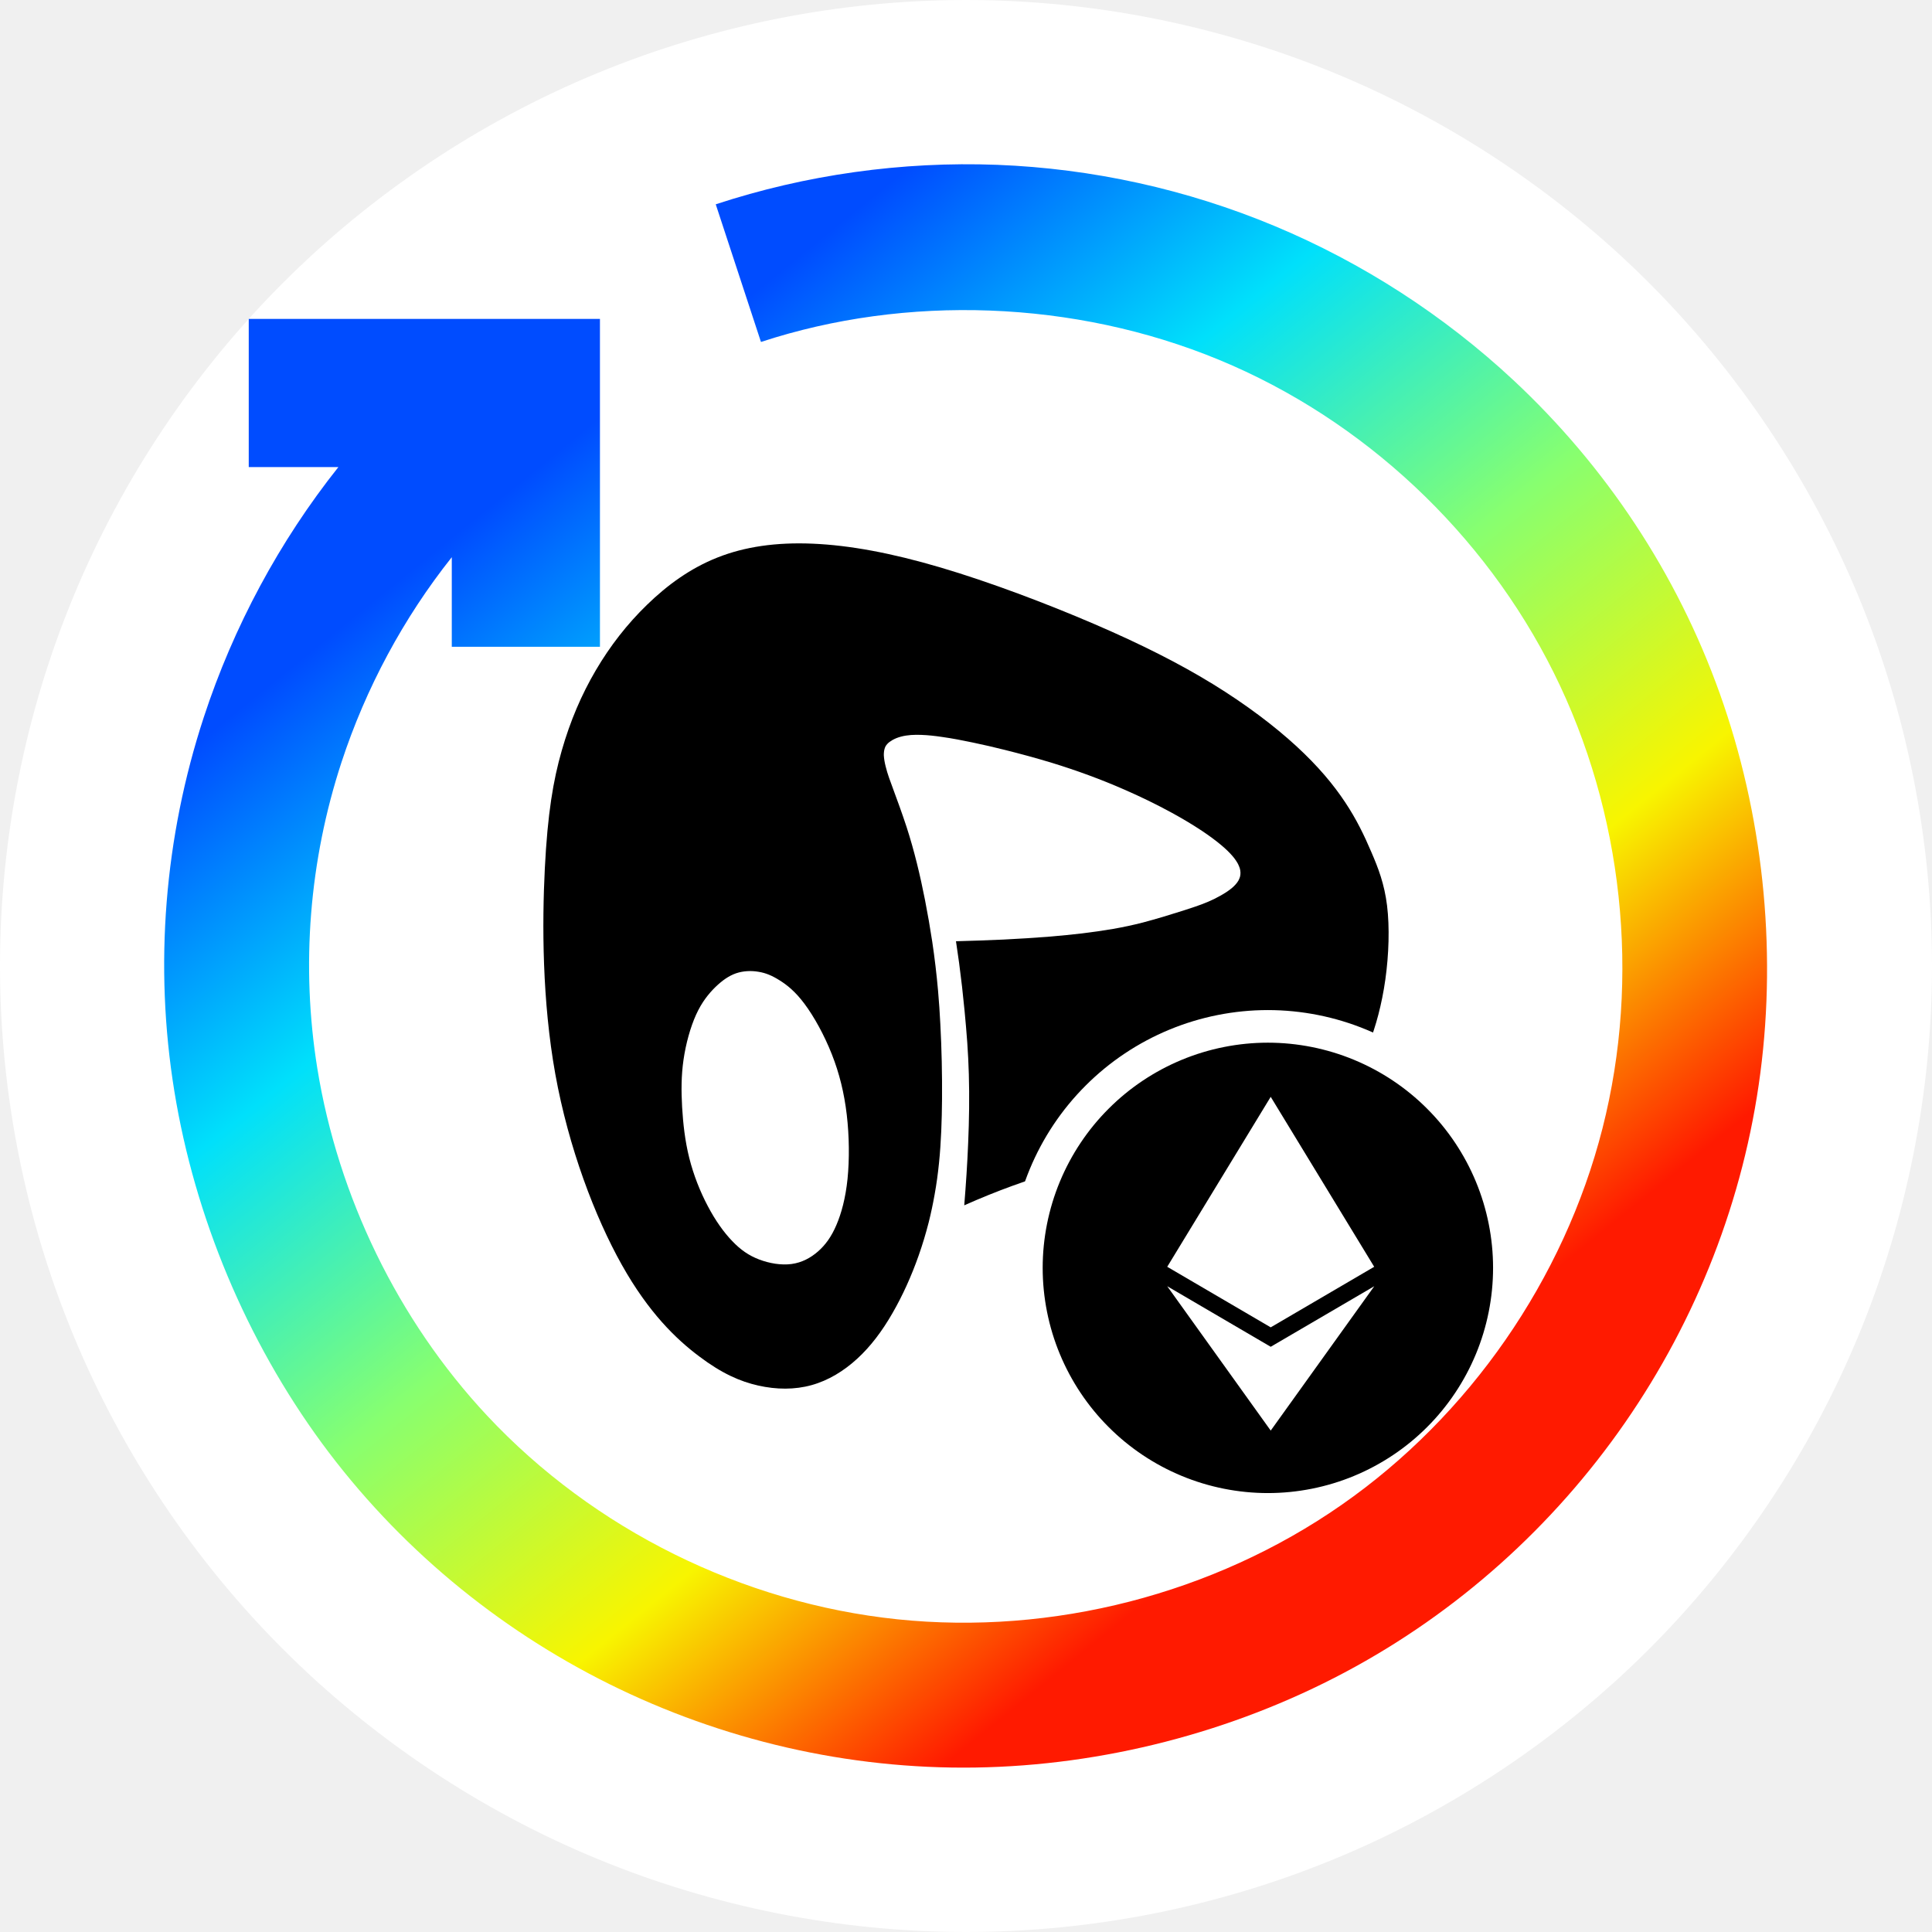
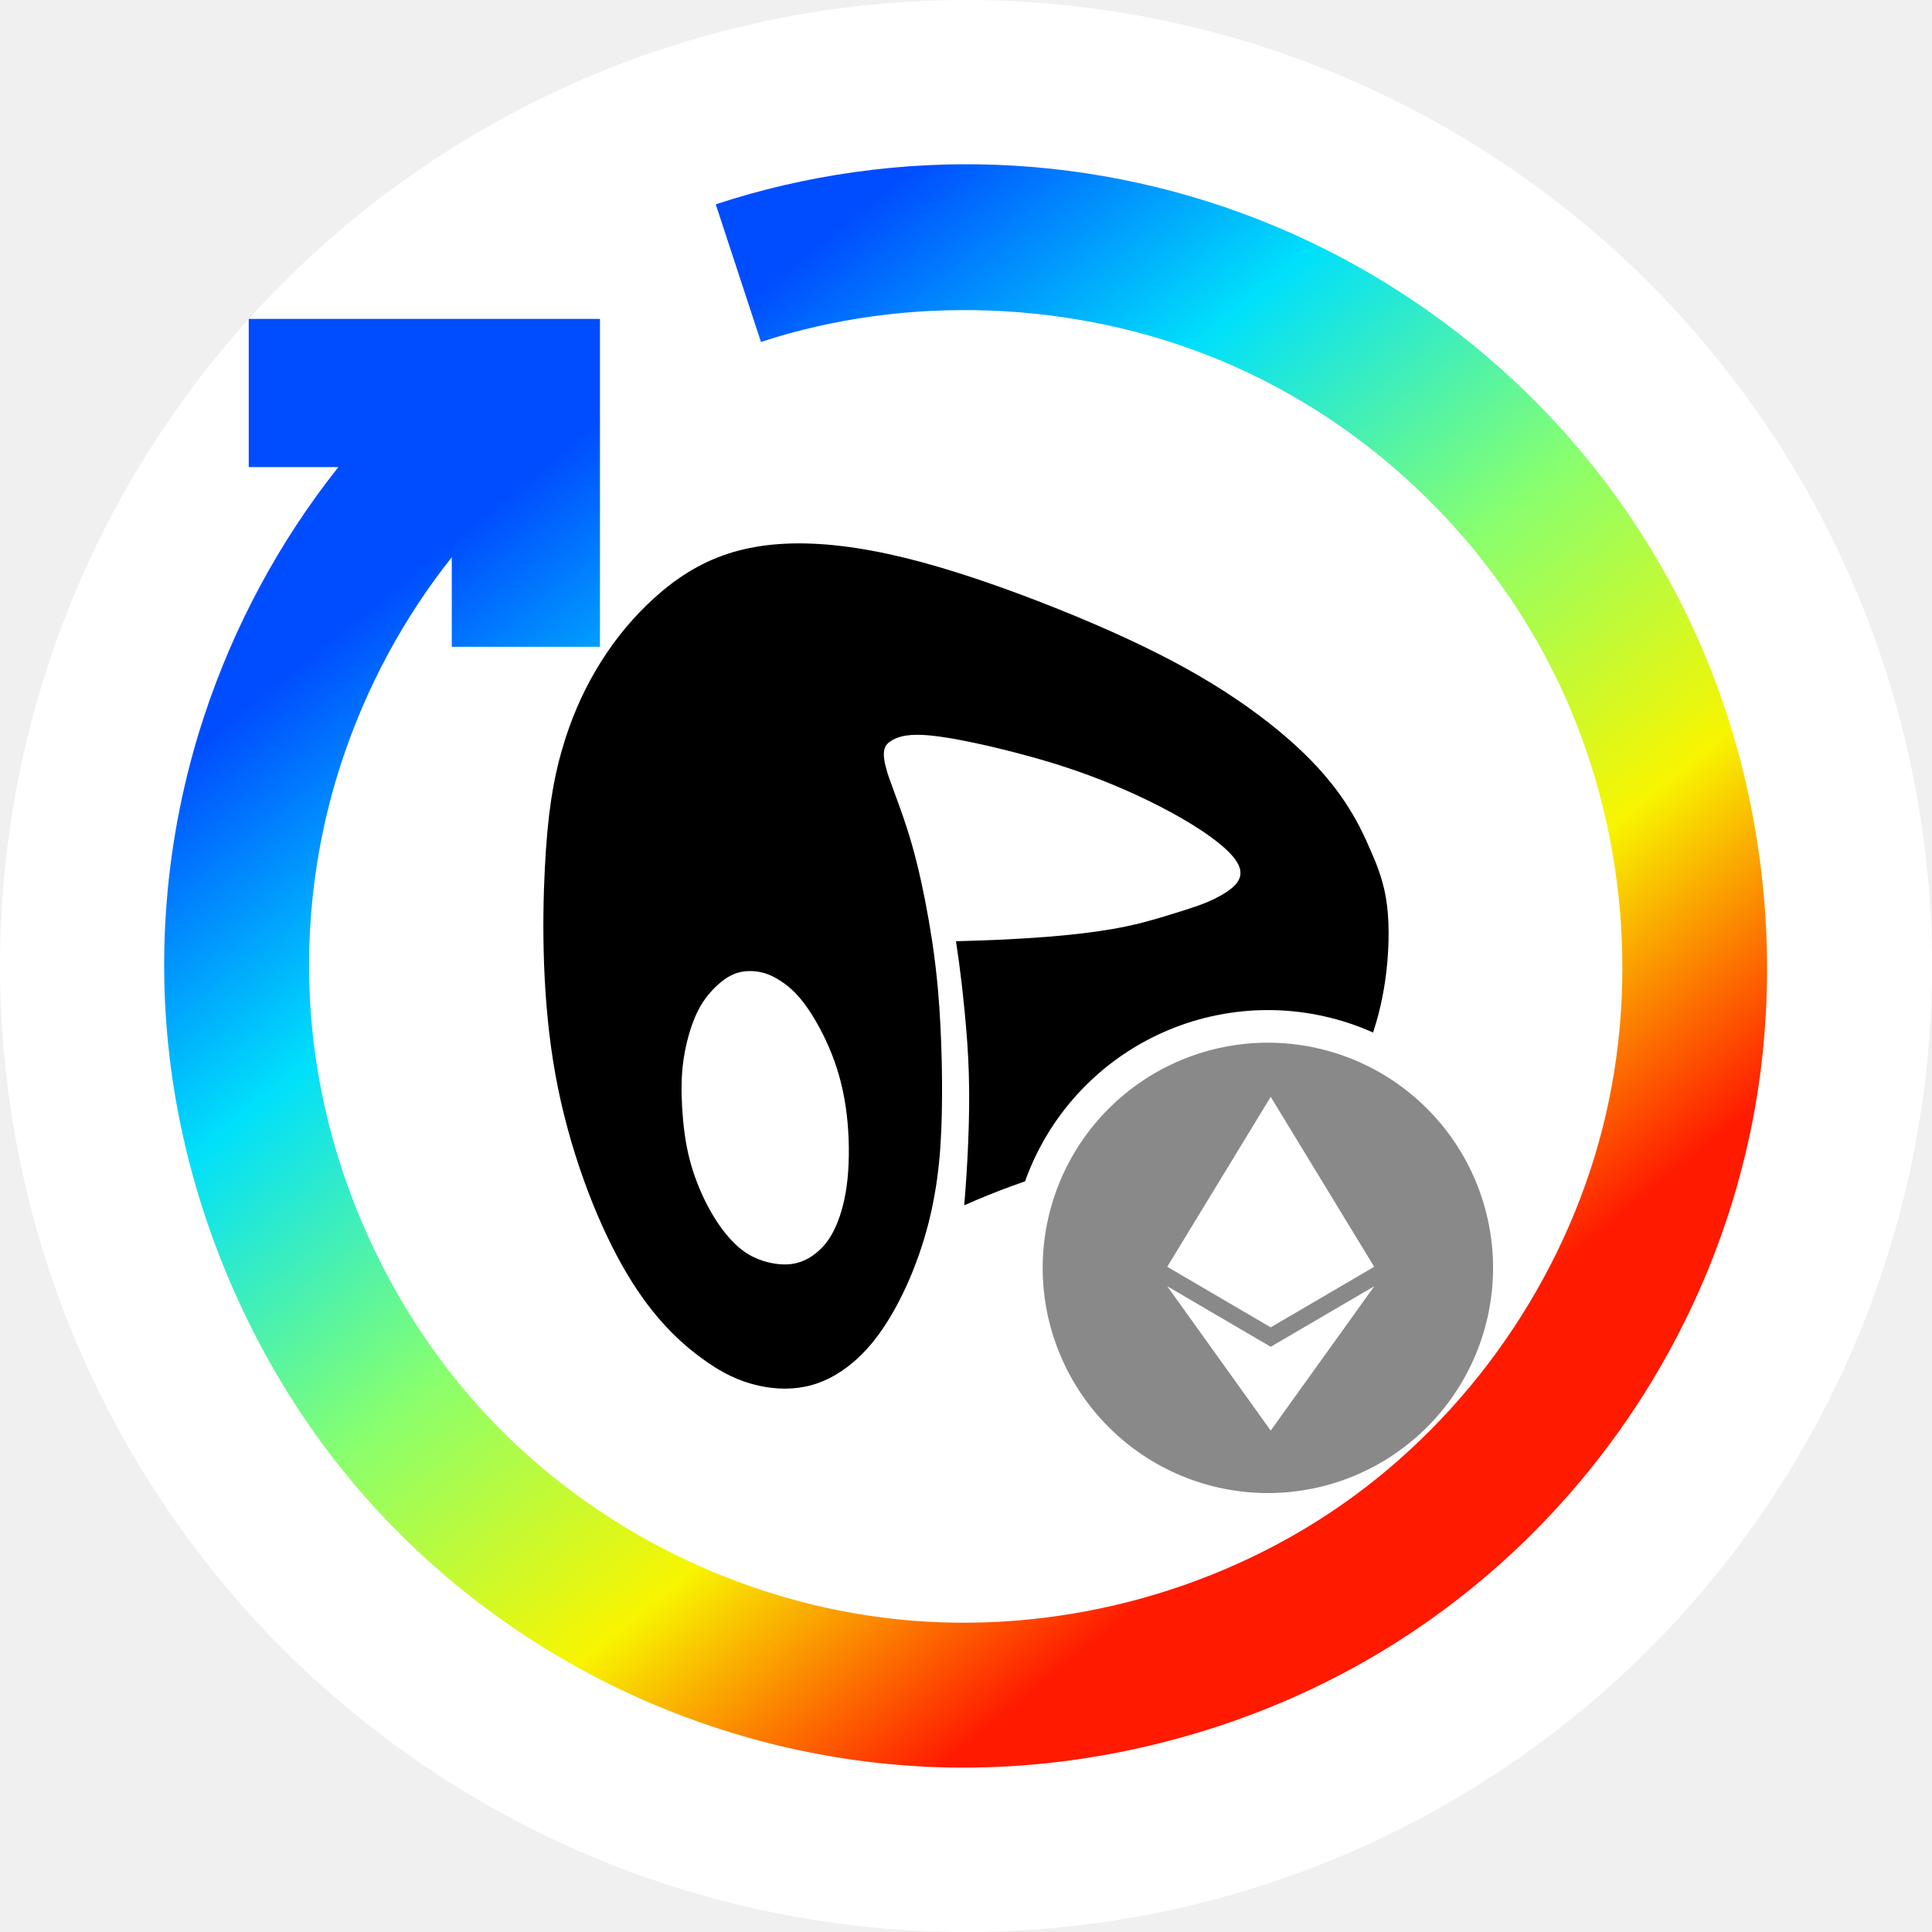
<svg xmlns="http://www.w3.org/2000/svg" width="32" height="32" viewBox="0 0 32 32" fill="none">
-   <g clip-path="url(#clip0_715_15843)">
+   <g clip-path="url(#clip0_5505_78837)">
    <path fill-rule="evenodd" clip-rule="evenodd" d="M32 16C32 13.906 31.583 11.812 30.782 9.877C29.98 7.942 28.794 6.167 27.314 4.686C25.833 3.205 24.058 2.019 22.123 1.218C20.188 0.417 18.094 -0 16 -0C13.906 -0 11.812 0.417 9.877 1.218C7.942 2.019 6.167 3.205 4.686 4.686C3.205 6.167 2.019 7.942 1.218 9.877C0.416 11.812 0 13.906 0 16C0 18.094 0.416 20.188 1.218 22.123C2.019 24.058 3.205 25.833 4.686 27.314C6.167 28.794 7.942 29.981 9.877 30.782C11.812 31.583 13.906 32 16 32C18.094 32 20.188 31.583 22.123 30.782C24.058 29.981 25.833 28.794 27.314 27.314C28.794 25.833 29.98 24.058 30.782 22.123C31.583 20.188 32 18.094 32 16Z" fill="white" />
    <path fill-rule="evenodd" clip-rule="evenodd" d="M16.623 15.562C16.36 15.574 16.097 15.583 15.834 15.59C15.852 15.71 15.87 15.831 15.886 15.951C15.921 16.213 15.951 16.476 15.976 16.739C15.993 16.916 16.008 17.092 16.021 17.269C16.033 17.443 16.042 17.618 16.047 17.793C16.058 18.171 16.052 18.55 16.036 18.928C16.022 19.274 15.999 19.619 15.971 19.964C17.095 19.463 17.952 19.274 18.591 19.133L18.6 19.131C19.632 18.902 20.094 18.797 20.499 18.696C20.904 18.594 21.251 18.496 21.54 18.378C21.829 18.261 22.059 18.123 22.24 17.953C22.422 17.784 22.553 17.582 22.67 17.295C22.787 17.007 22.888 16.634 22.946 16.222C23.004 15.809 23.018 15.357 22.974 14.999C22.93 14.641 22.828 14.376 22.712 14.109C22.598 13.842 22.47 13.573 22.278 13.285C22.087 12.997 21.832 12.69 21.471 12.358C21.111 12.027 20.644 11.672 20.093 11.333C19.543 10.995 18.908 10.673 18.12 10.334C17.333 9.996 16.393 9.64 15.577 9.399C14.761 9.158 14.069 9.031 13.462 9.005C12.856 8.979 12.335 9.055 11.884 9.234C11.433 9.412 11.05 9.693 10.719 10.015C10.386 10.337 10.104 10.701 9.869 11.101C9.633 11.502 9.445 11.94 9.304 12.433C9.163 12.925 9.07 13.472 9.024 14.385C8.978 15.298 8.979 16.577 9.198 17.792C9.417 19.006 9.854 20.157 10.3 20.951C10.745 21.744 11.2 22.18 11.578 22.464C11.955 22.749 12.257 22.881 12.558 22.949C12.86 23.017 13.162 23.02 13.442 22.942C13.721 22.865 13.978 22.707 14.2 22.503C14.422 22.299 14.61 22.048 14.778 21.757C14.947 21.466 15.097 21.134 15.216 20.795C15.28 20.614 15.335 20.43 15.383 20.243C15.42 20.094 15.452 19.944 15.479 19.792C15.511 19.617 15.535 19.44 15.553 19.262C15.571 19.087 15.582 18.912 15.59 18.736C15.598 18.559 15.601 18.383 15.603 18.206C15.606 17.792 15.597 17.377 15.575 16.963C15.566 16.778 15.553 16.593 15.537 16.408C15.513 16.137 15.481 15.867 15.441 15.598C15.406 15.367 15.366 15.137 15.321 14.907C15.241 14.499 15.144 14.093 15.016 13.698C14.979 13.585 14.94 13.473 14.9 13.361C14.866 13.266 14.831 13.171 14.796 13.076C14.773 13.011 14.749 12.946 14.725 12.881C14.704 12.82 14.684 12.757 14.669 12.694C14.654 12.634 14.642 12.572 14.639 12.51C14.639 12.494 14.639 12.477 14.641 12.46C14.642 12.444 14.645 12.427 14.649 12.411C14.653 12.395 14.659 12.379 14.666 12.364C14.674 12.35 14.684 12.336 14.695 12.324C14.718 12.298 14.748 12.277 14.779 12.259C14.824 12.233 14.873 12.214 14.923 12.201C15.031 12.172 15.146 12.168 15.258 12.172C15.373 12.176 15.488 12.189 15.602 12.206C15.775 12.23 15.947 12.264 16.119 12.3C16.293 12.336 16.467 12.377 16.64 12.42C16.904 12.486 17.166 12.557 17.426 12.636C17.832 12.761 18.233 12.907 18.622 13.078C18.889 13.194 19.152 13.322 19.407 13.461C19.579 13.555 19.748 13.655 19.912 13.764C20.022 13.838 20.129 13.915 20.23 14C20.298 14.057 20.364 14.119 20.421 14.187C20.437 14.206 20.452 14.225 20.466 14.246C20.48 14.266 20.493 14.287 20.505 14.309C20.516 14.332 20.526 14.355 20.534 14.379C20.541 14.402 20.545 14.427 20.546 14.452C20.547 14.476 20.544 14.5 20.538 14.524C20.531 14.546 20.521 14.568 20.51 14.589C20.483 14.634 20.446 14.672 20.407 14.706C20.347 14.757 20.279 14.799 20.211 14.837C20.146 14.874 20.079 14.907 20.01 14.936C19.942 14.965 19.872 14.991 19.802 15.015C19.73 15.04 19.658 15.063 19.586 15.086C19.477 15.121 19.368 15.154 19.259 15.187C19.149 15.219 19.04 15.251 18.929 15.28C18.766 15.322 18.6 15.357 18.434 15.386C18.265 15.415 18.094 15.439 17.923 15.46C17.75 15.48 17.576 15.497 17.403 15.512C17.143 15.533 16.883 15.549 16.623 15.562ZM12.191 16.121C12.312 16.08 12.444 16.075 12.564 16.096C12.684 16.115 12.79 16.16 12.912 16.237C13.034 16.313 13.172 16.421 13.326 16.628C13.481 16.835 13.652 17.143 13.777 17.46C13.903 17.778 13.983 18.106 14.025 18.463C14.067 18.82 14.07 19.206 14.038 19.525C14.005 19.845 13.936 20.098 13.853 20.291C13.77 20.485 13.672 20.619 13.551 20.726C13.429 20.833 13.282 20.913 13.11 20.936C12.938 20.959 12.742 20.925 12.574 20.861C12.406 20.797 12.268 20.703 12.129 20.557C11.989 20.412 11.849 20.216 11.724 19.978C11.598 19.741 11.487 19.462 11.416 19.178C11.345 18.895 11.314 18.607 11.298 18.337C11.283 18.068 11.283 17.817 11.321 17.554C11.359 17.29 11.435 17.014 11.53 16.805C11.624 16.598 11.738 16.458 11.849 16.349C11.961 16.241 12.07 16.163 12.191 16.121Z" fill="black" />
-     <path fill-rule="evenodd" clip-rule="evenodd" d="M25 21C25 20.477 24.896 19.953 24.695 19.469C24.495 18.986 24.199 18.542 23.828 18.172C23.458 17.801 23.014 17.505 22.531 17.305C22.047 17.104 21.523 17 21 17C20.477 17 19.953 17.104 19.469 17.305C18.986 17.505 18.542 17.801 18.172 18.172C17.801 18.542 17.505 18.986 17.305 19.469C17.104 19.953 17 20.477 17 21C17 21.523 17.104 22.047 17.305 22.531C17.505 23.014 17.801 23.458 18.172 23.828C18.542 24.199 18.986 24.495 19.469 24.695C19.953 24.896 20.477 25 21 25C21.523 25 22.047 24.896 22.531 24.695C23.014 24.495 23.458 24.199 23.828 23.828C24.199 23.458 24.495 23.014 24.695 22.531C24.896 22.047 25 21.523 25 21Z" fill="black" stroke="white" stroke-width="0.54" />
+     <path fill-rule="evenodd" clip-rule="evenodd" d="M25 21C25 20.477 24.896 19.953 24.695 19.469C24.495 18.986 24.199 18.542 23.828 18.172C23.458 17.801 23.014 17.505 22.531 17.305C22.047 17.104 21.523 17 21 17C20.477 17 19.953 17.104 19.469 17.305C18.986 17.505 18.542 17.801 18.172 18.172C17.801 18.542 17.505 18.986 17.305 19.469C17.104 19.953 17 20.477 17 21C17 21.523 17.104 22.047 17.305 22.531C17.505 23.014 17.801 23.458 18.172 23.828C18.542 24.199 18.986 24.495 19.469 24.695C19.953 24.896 20.477 25 21 25C21.523 25 22.047 24.896 22.531 24.695C23.014 24.495 23.458 24.199 23.828 23.828C24.199 23.458 24.495 23.014 24.695 22.531C24.896 22.047 25 21.523 25 21Z" fill="#898989" stroke="white" stroke-width="0.54" />
    <path fill-rule="evenodd" clip-rule="evenodd" d="M21.047 18.167L19.333 20.982L21.047 21.985L22.761 20.982L21.047 18.167Z" fill="white" />
    <path fill-rule="evenodd" clip-rule="evenodd" d="M19.333 21.304L21.047 23.695L22.762 21.304L21.047 22.307L19.333 21.304Z" fill="white" />
-     <path fill-rule="evenodd" clip-rule="evenodd" d="M11.855 3.384C13.345 2.894 14.938 2.67 16.516 2.73C18.094 2.791 19.658 3.136 21.113 3.744C22.568 4.352 23.915 5.223 25.067 6.297C26.592 7.719 27.775 9.497 28.485 11.487C29.195 13.476 29.431 15.676 29.157 17.771C28.884 19.866 28.1 21.855 26.914 23.566C25.728 25.277 24.14 26.708 22.274 27.7C20.409 28.692 18.266 29.244 16.154 29.276C14.042 29.308 11.96 28.82 10.095 27.895C8.231 26.97 6.583 25.606 5.332 23.904C4.082 22.201 3.227 20.159 2.888 18.075C2.549 15.991 2.725 13.864 3.375 11.881C3.866 10.382 4.628 8.964 5.605 7.736H4.12V5.282H9.937V10.713H7.483V9.229C6.683 10.235 6.059 11.397 5.656 12.626C5.124 14.251 4.981 15.995 5.256 17.697C5.599 19.814 6.589 21.865 8.067 23.446C9.834 25.336 12.3 26.554 14.866 26.821C17.432 27.087 20.099 26.403 22.217 24.928C24.335 23.454 25.905 21.19 26.542 18.69C27.179 16.189 26.884 13.452 25.735 11.142C24.586 8.832 22.584 6.948 20.189 5.959C17.794 4.969 15.008 4.874 12.604 5.664L11.855 3.384Z" fill="url(#paint0_linear_715_15843)" />
+     <path fill-rule="evenodd" clip-rule="evenodd" d="M11.855 3.384C13.345 2.894 14.938 2.67 16.516 2.73C18.094 2.791 19.658 3.136 21.113 3.744C22.568 4.352 23.915 5.223 25.067 6.297C26.592 7.719 27.775 9.497 28.485 11.487C29.195 13.476 29.431 15.676 29.157 17.771C28.884 19.866 28.1 21.855 26.914 23.566C25.728 25.277 24.14 26.708 22.274 27.7C20.409 28.692 18.266 29.244 16.154 29.276C14.042 29.308 11.96 28.82 10.095 27.895C8.231 26.97 6.583 25.606 5.332 23.904C4.082 22.201 3.227 20.159 2.888 18.075C2.549 15.991 2.725 13.864 3.375 11.881C3.866 10.382 4.628 8.964 5.605 7.736H4.12V5.282H9.937V10.713H7.483V9.229C6.683 10.235 6.059 11.397 5.656 12.626C5.124 14.251 4.981 15.995 5.256 17.697C5.599 19.814 6.589 21.865 8.067 23.446C9.834 25.336 12.3 26.554 14.866 26.821C17.432 27.087 20.099 26.403 22.217 24.928C24.335 23.454 25.905 21.19 26.542 18.69C27.179 16.189 26.884 13.452 25.735 11.142C24.586 8.832 22.584 6.948 20.189 5.959C17.794 4.969 15.008 4.874 12.604 5.664L11.855 3.384Z" fill="url(#paint0_linear_5505_78837)" />
  </g>
  <defs>
-     <linearGradient id="paint0_linear_715_15843" x1="2.043" y1="13.297" x2="15.222" y2="29.576" gradientUnits="userSpaceOnUse">
+     <linearGradient id="paint0_linear_5505_78837" x1="2.043" y1="13.297" x2="15.222" y2="29.576" gradientUnits="userSpaceOnUse">
      <stop stop-color="#004CFF" />
      <stop offset="0.252" stop-color="#00E0FB" />
      <stop offset="0.506" stop-color="#87FF70" />
      <stop offset="0.755" stop-color="#F8F500" />
      <stop offset="1" stop-color="#FF1A00" />
    </linearGradient>
-     <clipPath id="clip0_715_15843">
+     <clipPath id="clip0_5505_78837">
      <rect width="32" height="32" fill="white" />
    </clipPath>
  </defs>
</svg>
